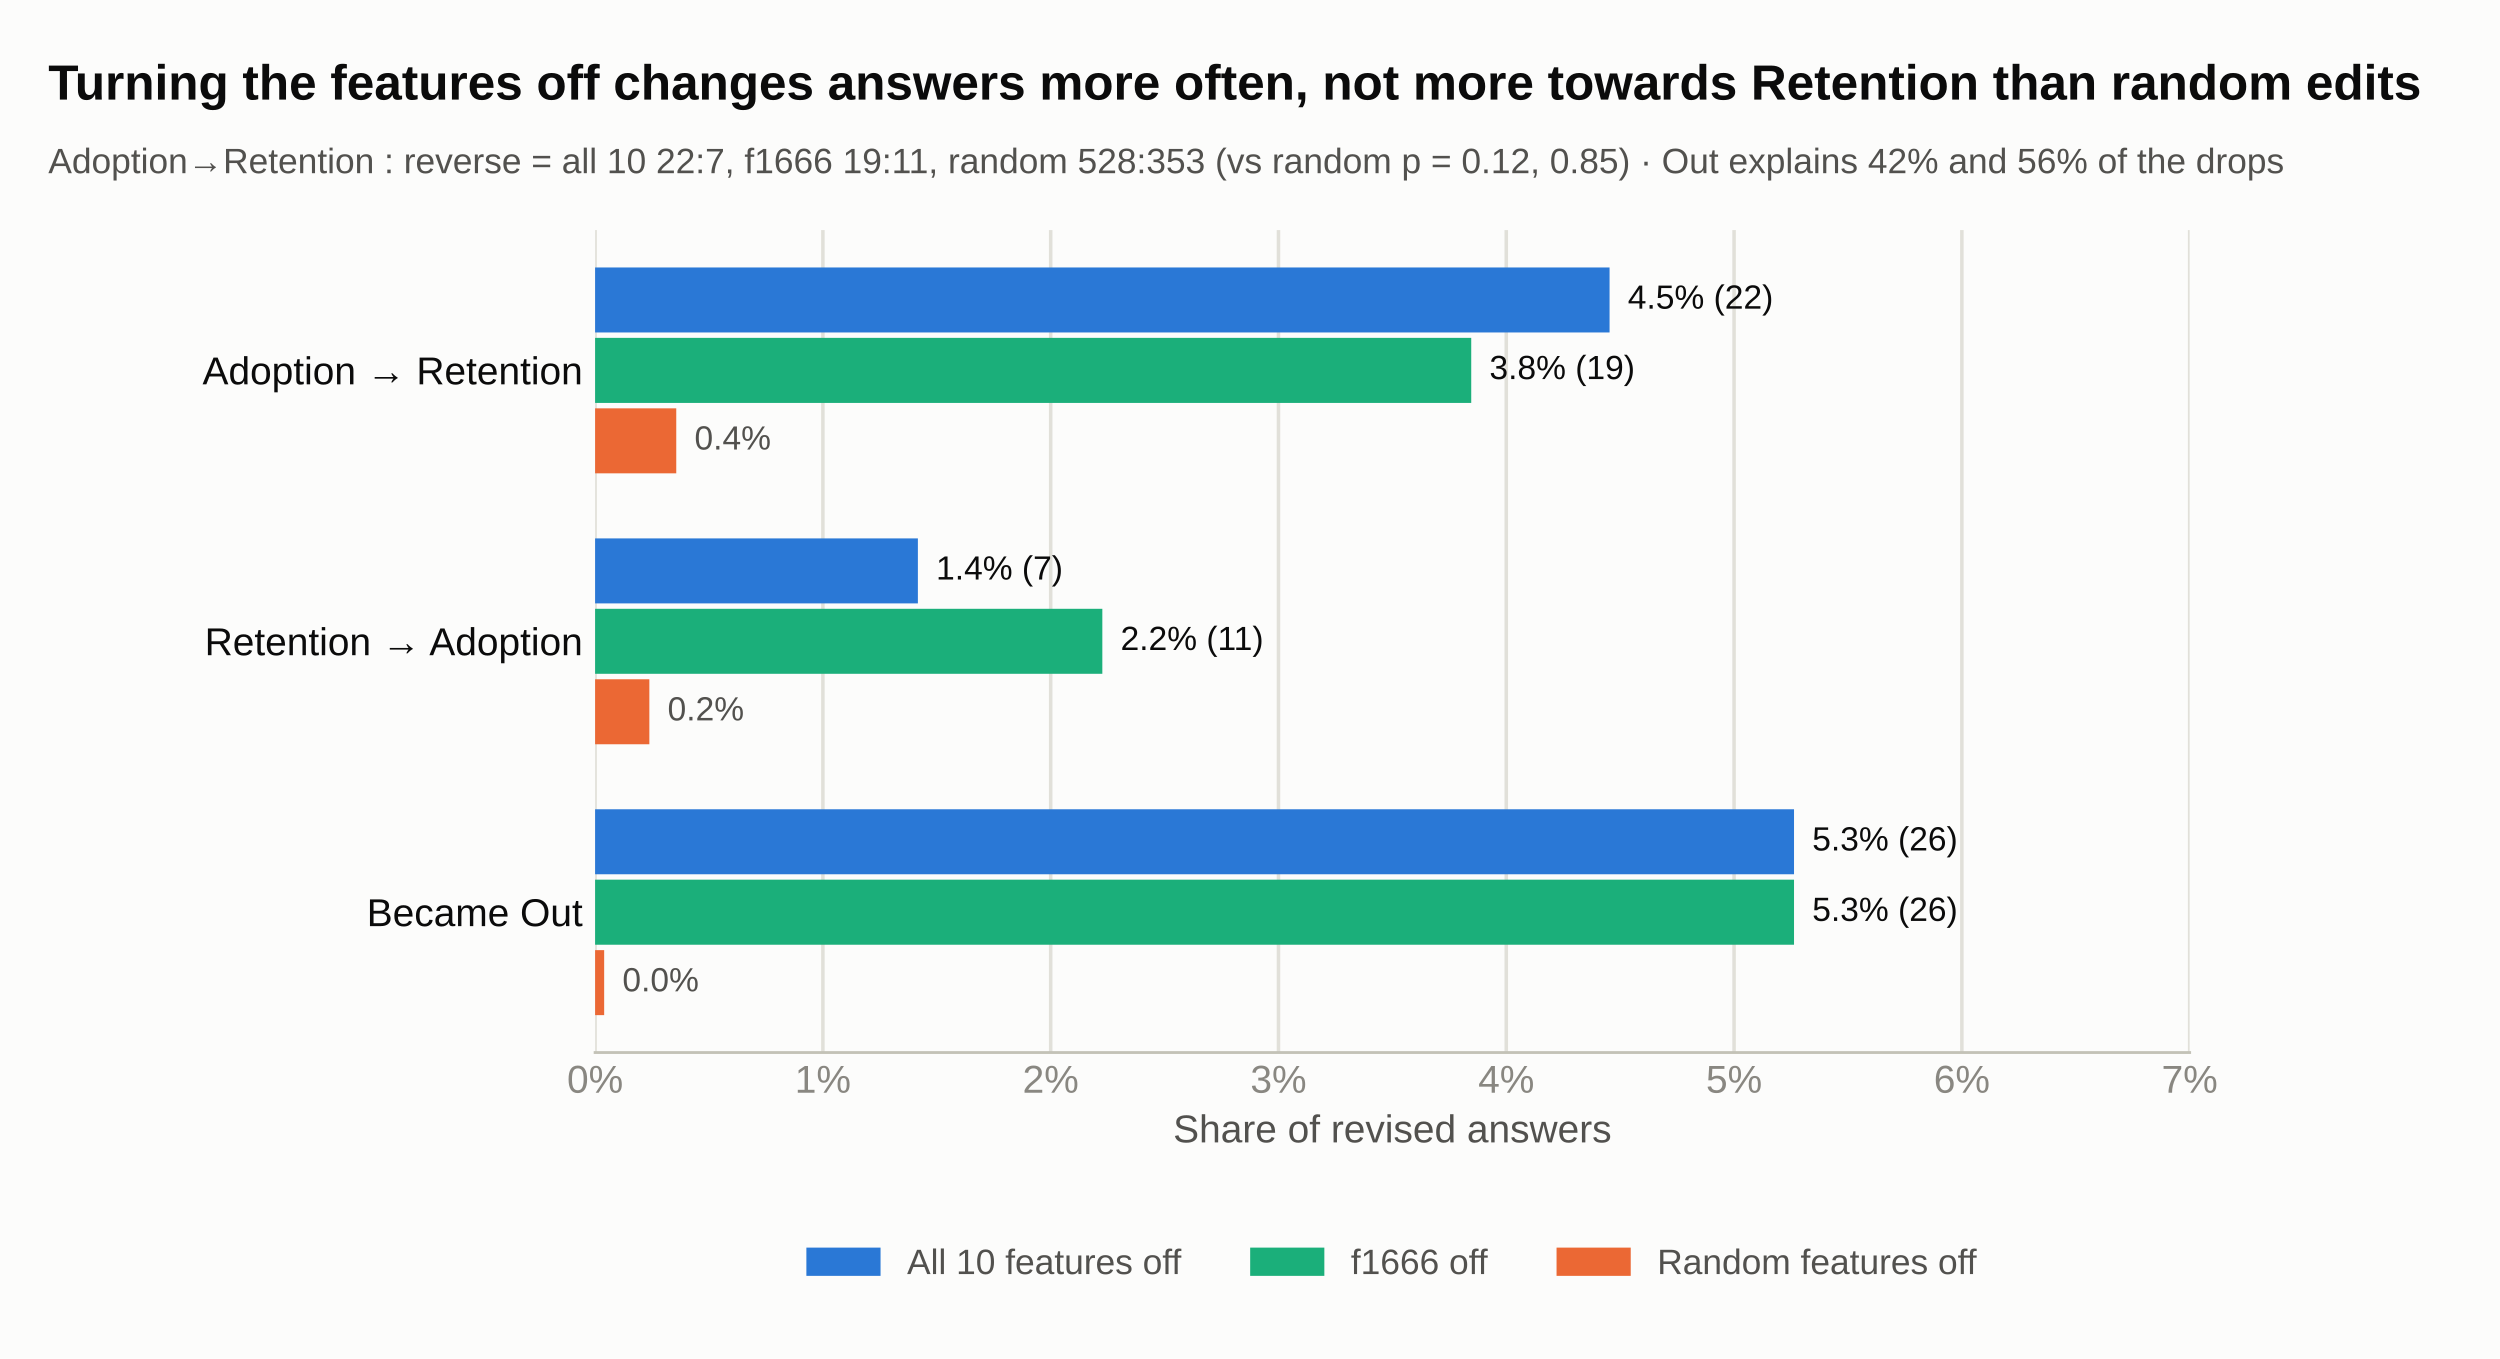
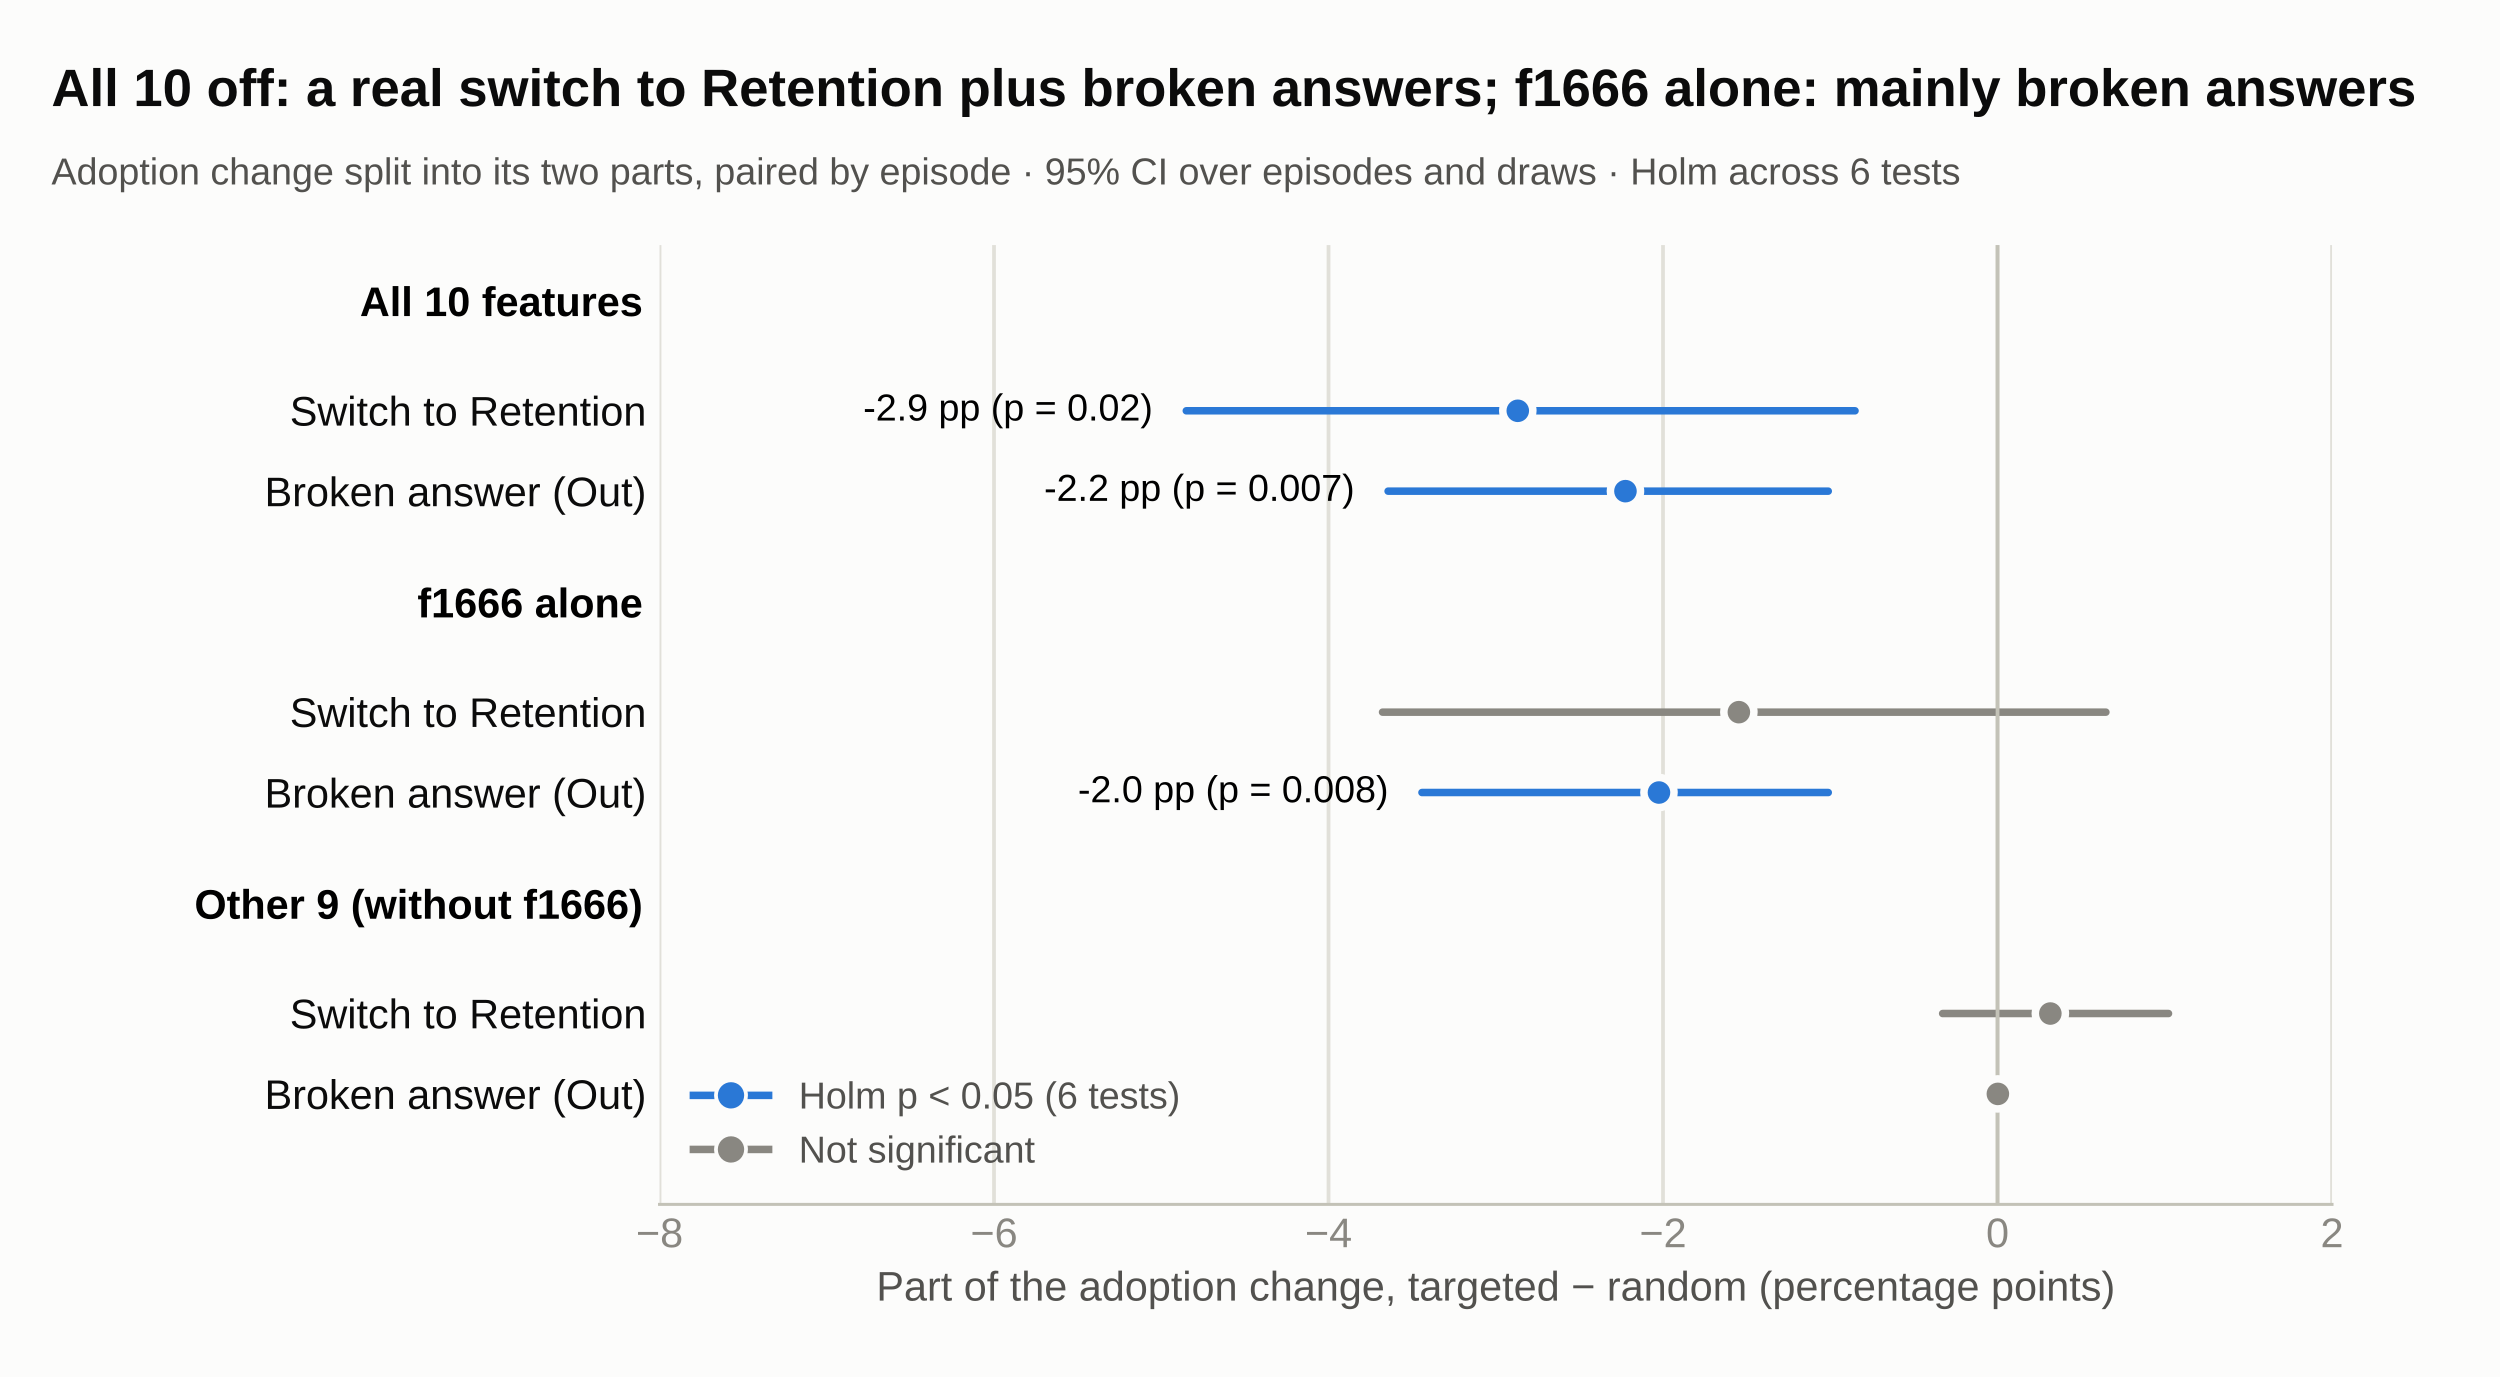
- <svg xmlns="http://www.w3.org/2000/svg" width="707.781pt" height="384.701pt" viewBox="0 0 707.781 384.701" version="1.1">
+ <svg xmlns="http://www.w3.org/2000/svg" xmlns:xlink="http://www.w3.org/1999/xlink" width="664.572pt" height="366.045pt" viewBox="0 0 664.572 366.045" version="1.1">
  <defs>
    <style type="text/css">*{stroke-linejoin: round; stroke-linecap: butt}</style>
  </defs>
  <g id="figure_1">
    <g id="patch_1">
-       <path d="M 0 384.701  L 707.781 384.701  L 707.781 0  L 0 0  z " style="fill: #fcfcfb" />
+       <path d="M 0 366.045  L 664.572 366.045  L 664.572 0  L 0 0  z " style="fill: #fcfcfb" />
    </g>
    <g id="axes_1">
      <g id="patch_2">
-         <path d="M 168.48 297.986  L 619.92 297.986  L 619.92 65.138  L 168.48 65.138  z " style="fill: #fcfcfb" />
+         <path d="M 175.32 320.162  L 619.92 320.162  L 619.92 65.138  L 175.32 65.138  z " style="fill: #fcfcfb" />
      </g>
      <g id="matplotlib.axis_1">
        <g id="xtick_1">
          <g id="line2d_1">
-             <path d="M 168.48 297.986  L 168.48 65.138  " clip-path="url(#pa15f0ec757)" style="fill: none; stroke: #e1e0d9; stroke-linecap: square" />
+             <path d="M 175.32 320.162  L 175.32 65.138  " clip-path="url(#p5a565fdcf6)" style="fill: none; stroke: #e1e0d9; stroke-linecap: square" />
          </g>
          <g id="line2d_2" />
          <g id="text_1">
-             <text style="font-size: 11px; font-family: 'Arial', 'DejaVu Sans'; text-anchor: middle; fill: #898781" x="168.48" y="309.36" transform="rotate(-0 168.48 309.3597)">0%</text>
+             <text style="font-size: 11px; font-family: 'Arial', 'DejaVu Sans'; text-anchor: middle; fill: #898781" x="175.32" y="331.536" transform="rotate(-0 175.32 331.5357)">−8</text>
          </g>
        </g>
        <g id="xtick_2">
          <g id="line2d_3">
-             <path d="M 232.971 297.986  L 232.971 65.138  " clip-path="url(#pa15f0ec757)" style="fill: none; stroke: #e1e0d9; stroke-linecap: square" />
+             <path d="M 264.24 320.162  L 264.24 65.138  " clip-path="url(#p5a565fdcf6)" style="fill: none; stroke: #e1e0d9; stroke-linecap: square" />
          </g>
          <g id="line2d_4" />
          <g id="text_2">
-             <text style="font-size: 11px; font-family: 'Arial', 'DejaVu Sans'; text-anchor: middle; fill: #898781" x="232.971" y="309.36" transform="rotate(-0 232.9714 309.3597)">1%</text>
+             <text style="font-size: 11px; font-family: 'Arial', 'DejaVu Sans'; text-anchor: middle; fill: #898781" x="264.24" y="331.536" transform="rotate(-0 264.24 331.5357)">−6</text>
          </g>
        </g>
        <g id="xtick_3">
          <g id="line2d_5">
-             <path d="M 297.463 297.986  L 297.463 65.138  " clip-path="url(#pa15f0ec757)" style="fill: none; stroke: #e1e0d9; stroke-linecap: square" />
+             <path d="M 353.16 320.162  L 353.16 65.138  " clip-path="url(#p5a565fdcf6)" style="fill: none; stroke: #e1e0d9; stroke-linecap: square" />
          </g>
          <g id="line2d_6" />
          <g id="text_3">
-             <text style="font-size: 11px; font-family: 'Arial', 'DejaVu Sans'; text-anchor: middle; fill: #898781" x="297.463" y="309.36" transform="rotate(-0 297.4629 309.3597)">2%</text>
+             <text style="font-size: 11px; font-family: 'Arial', 'DejaVu Sans'; text-anchor: middle; fill: #898781" x="353.16" y="331.536" transform="rotate(-0 353.16 331.5357)">−4</text>
          </g>
        </g>
        <g id="xtick_4">
          <g id="line2d_7">
-             <path d="M 361.954 297.986  L 361.954 65.138  " clip-path="url(#pa15f0ec757)" style="fill: none; stroke: #e1e0d9; stroke-linecap: square" />
+             <path d="M 442.08 320.162  L 442.08 65.138  " clip-path="url(#p5a565fdcf6)" style="fill: none; stroke: #e1e0d9; stroke-linecap: square" />
          </g>
          <g id="line2d_8" />
          <g id="text_4">
-             <text style="font-size: 11px; font-family: 'Arial', 'DejaVu Sans'; text-anchor: middle; fill: #898781" x="361.954" y="309.36" transform="rotate(-0 361.9543 309.3597)">3%</text>
+             <text style="font-size: 11px; font-family: 'Arial', 'DejaVu Sans'; text-anchor: middle; fill: #898781" x="442.08" y="331.536" transform="rotate(-0 442.08 331.5357)">−2</text>
          </g>
        </g>
        <g id="xtick_5">
          <g id="line2d_9">
-             <path d="M 426.446 297.986  L 426.446 65.138  " clip-path="url(#pa15f0ec757)" style="fill: none; stroke: #e1e0d9; stroke-linecap: square" />
+             <path d="M 531 320.162  L 531 65.138  " clip-path="url(#p5a565fdcf6)" style="fill: none; stroke: #e1e0d9; stroke-linecap: square" />
          </g>
          <g id="line2d_10" />
          <g id="text_5">
-             <text style="font-size: 11px; font-family: 'Arial', 'DejaVu Sans'; text-anchor: middle; fill: #898781" x="426.446" y="309.36" transform="rotate(-0 426.4457 309.3597)">4%</text>
+             <text style="font-size: 11px; font-family: 'Arial', 'DejaVu Sans'; text-anchor: middle; fill: #898781" x="531" y="331.536" transform="rotate(-0 531 331.5357)">0</text>
          </g>
        </g>
        <g id="xtick_6">
          <g id="line2d_11">
-             <path d="M 490.937 297.986  L 490.937 65.138  " clip-path="url(#pa15f0ec757)" style="fill: none; stroke: #e1e0d9; stroke-linecap: square" />
+             <path d="M 619.92 320.162  L 619.92 65.138  " clip-path="url(#p5a565fdcf6)" style="fill: none; stroke: #e1e0d9; stroke-linecap: square" />
          </g>
          <g id="line2d_12" />
          <g id="text_6">
-             <text style="font-size: 11px; font-family: 'Arial', 'DejaVu Sans'; text-anchor: middle; fill: #898781" x="490.937" y="309.36" transform="rotate(-0 490.9371 309.3597)">5%</text>
-           </g>
-         </g>
-         <g id="xtick_7">
-           <g id="line2d_13">
-             <path d="M 555.429 297.986  L 555.429 65.138  " clip-path="url(#pa15f0ec757)" style="fill: none; stroke: #e1e0d9; stroke-linecap: square" />
-           </g>
-           <g id="line2d_14" />
-           <g id="text_7">
-             <text style="font-size: 11px; font-family: 'Arial', 'DejaVu Sans'; text-anchor: middle; fill: #898781" x="555.429" y="309.36" transform="rotate(-0 555.4286 309.3597)">6%</text>
-           </g>
-         </g>
-         <g id="xtick_8">
-           <g id="line2d_15">
-             <path d="M 619.92 297.986  L 619.92 65.138  " clip-path="url(#pa15f0ec757)" style="fill: none; stroke: #e1e0d9; stroke-linecap: square" />
-           </g>
-           <g id="line2d_16" />
-           <g id="text_8">
-             <text style="font-size: 11px; font-family: 'Arial', 'DejaVu Sans'; text-anchor: middle; fill: #898781" x="619.92" y="309.36" transform="rotate(-0 619.92 309.3597)">7%</text>
-           </g>
-         </g>
-         <g id="text_9">
-           <text style="font-size: 11px; font-family: 'Arial', 'DejaVu Sans'; text-anchor: middle; fill: #52514e" x="394.2" y="323.42" transform="rotate(-0 394.2 323.4196)">Share of revised answers</text>
+             <text style="font-size: 11px; font-family: 'Arial', 'DejaVu Sans'; text-anchor: middle; fill: #898781" x="619.92" y="331.536" transform="rotate(-0 619.92 331.5357)">2</text>
+           </g>
+         </g>
+         <g id="text_7">
+           <text style="font-size: 11px; font-family: 'Arial', 'DejaVu Sans'; text-anchor: middle; fill: #52514e" x="397.62" y="345.73" transform="rotate(-0 397.62 345.7296)">Part of the adoption change, targeted − random (percentage points)</text>
        </g>
      </g>
      <g id="matplotlib.axis_2">
        <g id="ytick_1">
+           <g id="line2d_13" />
+           <g id="text_8">
+             <text style="font-size: 11px; font-family: 'Arial', 'DejaVu Sans'; text-anchor: end; fill: #0b0b0b" x="171.82" y="113.137" transform="rotate(-0 171.82 113.1367)">Switch to Retention</text>
+           </g>
+         </g>
+         <g id="ytick_2">
+           <g id="line2d_14" />
+           <g id="text_9">
+             <text style="font-size: 11px; font-family: 'Arial', 'DejaVu Sans'; text-anchor: end; fill: #0b0b0b" x="171.82" y="134.57" transform="rotate(-0 171.82 134.5704)">Broken answer (Out)</text>
+           </g>
+         </g>
+         <g id="ytick_3">
+           <g id="line2d_15" />
+           <g id="text_10">
+             <text style="font-size: 11px; font-family: 'Arial', 'DejaVu Sans'; text-anchor: end; fill: #0b0b0b" x="171.82" y="193.249" transform="rotate(-0 171.82 193.2489)">Switch to Retention</text>
+           </g>
+         </g>
+         <g id="ytick_4">
+           <g id="line2d_16" />
+           <g id="text_11">
+             <text style="font-size: 11px; font-family: 'Arial', 'DejaVu Sans'; text-anchor: end; fill: #0b0b0b" x="171.82" y="214.683" transform="rotate(-0 171.82 214.6826)">Broken answer (Out)</text>
+           </g>
+         </g>
+         <g id="ytick_5">
          <g id="line2d_17" />
-           <g id="text_10">
-             <text style="font-size: 11px; font-family: 'Arial', 'DejaVu Sans'; text-anchor: end; fill: #0b0b0b" x="164.98" y="108.803" transform="rotate(-0 164.98 108.8033)">Adoption → Retention</text>
-           </g>
-         </g>
-         <g id="ytick_2">
+           <g id="text_12">
+             <text style="font-size: 11px; font-family: 'Arial', 'DejaVu Sans'; text-anchor: end; fill: #0b0b0b" x="171.82" y="273.361" transform="rotate(-0 171.82 273.3612)">Switch to Retention</text>
+           </g>
+         </g>
+         <g id="ytick_6">
          <g id="line2d_18" />
-           <g id="text_11">
-             <text style="font-size: 11px; font-family: 'Arial', 'DejaVu Sans'; text-anchor: end; fill: #0b0b0b" x="164.98" y="185.499" transform="rotate(-0 164.98 185.4989)">Retention → Adoption</text>
-           </g>
-         </g>
-         <g id="ytick_3">
-           <g id="line2d_19" />
-           <g id="text_12">
-             <text style="font-size: 11px; font-family: 'Arial', 'DejaVu Sans'; text-anchor: end; fill: #0b0b0b" x="164.98" y="262.195" transform="rotate(-0 164.98 262.1946)">Became Out</text>
-           </g>
-         </g>
+           <g id="text_13">
+             <text style="font-size: 11px; font-family: 'Arial', 'DejaVu Sans'; text-anchor: end; fill: #0b0b0b" x="171.82" y="294.795" transform="rotate(-0 171.82 294.7949)">Broken answer (Out)</text>
+           </g>
+         </g>
+       </g>
+       <g id="line2d_19">
+         <path d="M 315.356 109.2  L 493.117 109.2  " clip-path="url(#p5a565fdcf6)" style="fill: none; stroke: #2a78d6; stroke-width: 2; stroke-linecap: round" />
+       </g>
+       <g id="line2d_20">
+         <path d="M 369 130.563  L 486 130.563  " clip-path="url(#p5a565fdcf6)" style="fill: none; stroke: #2a78d6; stroke-width: 2; stroke-linecap: round" />
+       </g>
+       <g id="line2d_21">
+         <path d="M 367.522 189.312  L 559.802 189.312  " clip-path="url(#p5a565fdcf6)" style="fill: none; stroke: #898781; stroke-width: 2; stroke-linecap: round" />
+       </g>
+       <g id="line2d_22">
+         <path d="M 378 210.675  L 486 210.675  " clip-path="url(#p5a565fdcf6)" style="fill: none; stroke: #2a78d6; stroke-width: 2; stroke-linecap: round" />
+       </g>
+       <g id="line2d_23">
+         <path d="M 516.413 269.424  L 576.45 269.424  " clip-path="url(#p5a565fdcf6)" style="fill: none; stroke: #898781; stroke-width: 2; stroke-linecap: round" />
+       </g>
+       <g id="line2d_24">
+         <path d="M 531 290.788  L 531.54 290.788  " clip-path="url(#p5a565fdcf6)" style="fill: none; stroke: #898781; stroke-width: 2; stroke-linecap: round" />
+       </g>
+       <g id="line2d_25">
+         <path d="M 531 320.162  L 531 65.138  " clip-path="url(#p5a565fdcf6)" style="fill: none; stroke: #c3c2b7; stroke-linecap: square" />
      </g>
      <g id="patch_3">
-         <path d="M 168.48 75.722  L 455.689 75.722  L 455.689 94.129  L 168.48 94.129  z " clip-path="url(#pa15f0ec757)" style="fill: #2a78d6" />
-       </g>
-       <g id="patch_4">
-         <path d="M 168.48 152.418  L 259.865 152.418  L 259.865 170.825  L 168.48 170.825  z " clip-path="url(#pa15f0ec757)" style="fill: #2a78d6" />
-       </g>
-       <g id="patch_5">
-         <path d="M 168.48 229.113  L 507.909 229.113  L 507.909 247.52  L 168.48 247.52  z " clip-path="url(#pa15f0ec757)" style="fill: #2a78d6" />
-       </g>
-       <g id="patch_6">
-         <path d="M 168.48 95.663  L 416.524 95.663  L 416.524 114.07  L 168.48 114.07  z " clip-path="url(#pa15f0ec757)" style="fill: #1baf7a" />
-       </g>
-       <g id="patch_7">
-         <path d="M 168.48 172.359  L 312.084 172.359  L 312.084 190.766  L 168.48 190.766  z " clip-path="url(#pa15f0ec757)" style="fill: #1baf7a" />
-       </g>
-       <g id="patch_8">
-         <path d="M 168.48 249.054  L 507.909 249.054  L 507.909 267.461  L 168.48 267.461  z " clip-path="url(#pa15f0ec757)" style="fill: #1baf7a" />
-       </g>
-       <g id="patch_9">
-         <path d="M 168.48 115.604  L 191.457 115.604  L 191.457 134.011  L 168.48 134.011  z " clip-path="url(#pa15f0ec757)" style="fill: #eb6834" />
-       </g>
-       <g id="patch_10">
-         <path d="M 168.48 192.3  L 183.841 192.3  L 183.841 210.706  L 168.48 210.706  z " clip-path="url(#pa15f0ec757)" style="fill: #eb6834" />
-       </g>
-       <g id="patch_11">
-         <path d="M 168.48 268.995  L 171.047 268.995  L 171.047 287.402  L 168.48 287.402  z " clip-path="url(#pa15f0ec757)" style="fill: #eb6834" />
-       </g>
-       <g id="patch_12">
-         <path d="M 168.48 297.986  L 619.92 297.986  " style="fill: none; stroke: #c3c2b7; stroke-width: 0.8; stroke-linejoin: miter; stroke-linecap: square" />
-       </g>
-       <g id="text_13">
-         <text style="font-size: 9.5px; font-family: 'Arial', 'DejaVu Sans'; text-anchor: start; fill: #0b0b0b" x="460.848" y="87.384" transform="rotate(-0 460.8481 87.38373)">4.5%  (22)</text>
+         <path d="M 175.32 320.162  L 619.92 320.162  " style="fill: none; stroke: #c3c2b7; stroke-width: 0.8; stroke-linejoin: miter; stroke-linecap: square" />
      </g>
      <g id="text_14">
-         <text style="font-size: 9.5px; font-family: 'Arial', 'DejaVu Sans'; text-anchor: start; fill: #0b0b0b" x="265.024" y="164.079" transform="rotate(-0 265.0239 164.0794)">1.4%  (7)</text>
+         <text style="font-weight: 700; font-size: 11px; font-family: 'Arial', 'DejaVu Sans'; text-anchor: end" x="170.874" y="84.012" transform="rotate(-0 170.874 84.01198)">All 10 features</text>
+       </g>
+       <g id="PathCollection_1">
+         <defs>
+           <path id="m8d610d7382" d="M 0 4  C 1.061 4 2.078 3.579 2.828 2.828  C 3.579 2.078 4 1.061 4 0  C 4 -1.061 3.579 -2.078 2.828 -2.828  C 2.078 -3.579 1.061 -4 0 -4  C -1.061 -4 -2.078 -3.579 -2.828 -2.828  C -3.579 -2.078 -4 -1.061 -4 0  C -4 1.061 -3.579 2.078 -2.828 2.828  C -2.078 3.579 -1.061 4 0 4  z " style="stroke: #fcfcfb; stroke-width: 2" />
+         </defs>
+         <g clip-path="url(#p5a565fdcf6)">
+           <use xlink:href="#m8d610d7382" x="403.47" y="109.2" style="fill: #2a78d6; stroke: #fcfcfb; stroke-width: 2" />
+         </g>
      </g>
      <g id="text_15">
-         <text style="font-size: 9.5px; font-family: 'Arial', 'DejaVu Sans'; text-anchor: start; fill: #0b0b0b" x="513.068" y="240.775" transform="rotate(-0 513.0679 240.775)">5.3%  (26)</text>
+         <text style="font-size: 10px; font-family: 'Arial', 'DejaVu Sans'; text-anchor: end" x="306.464" y="111.787" transform="rotate(-0 306.4635 111.7874)">-2.9 pp  (p = 0.02)</text>
+       </g>
+       <g id="PathCollection_2">
+         <g clip-path="url(#p5a565fdcf6)">
+           <use xlink:href="#m8d610d7382" x="432.09" y="130.563" style="fill: #2a78d6; stroke: #fcfcfb; stroke-width: 2" />
+         </g>
      </g>
      <g id="text_16">
-         <text style="font-size: 9.5px; font-family: 'Arial', 'DejaVu Sans'; text-anchor: start; fill: #0b0b0b" x="421.683" y="107.325" transform="rotate(-0 421.6833 107.3246)">3.8%  (19)</text>
+         <text style="font-size: 10px; font-family: 'Arial', 'DejaVu Sans'; text-anchor: end" x="360.108" y="133.151" transform="rotate(-0 360.108 133.1506)">-2.2 pp  (p = 0.007)</text>
      </g>
      <g id="text_17">
-         <text style="font-size: 9.5px; font-family: 'Arial', 'DejaVu Sans'; text-anchor: start; fill: #0b0b0b" x="317.244" y="184.02" transform="rotate(-0 317.2437 184.0203)">2.2%  (11)</text>
+         <text style="font-weight: 700; font-size: 11px; font-family: 'Arial', 'DejaVu Sans'; text-anchor: end" x="170.874" y="164.124" transform="rotate(-0 170.874 164.1242)">f1666 alone</text>
+       </g>
+       <g id="PathCollection_3">
+         <defs>
+           <path id="md43c8fdd2f" d="M 0 4  C 1.061 4 2.078 3.579 2.828 2.828  C 3.579 2.078 4 1.061 4 0  C 4 -1.061 3.579 -2.078 2.828 -2.828  C 2.078 -3.579 1.061 -4 0 -4  C -1.061 -4 -2.078 -3.579 -2.828 -2.828  C -3.579 -2.078 -4 -1.061 -4 0  C -4 1.061 -3.579 2.078 -2.828 2.828  C -2.078 3.579 -1.061 4 0 4  z " style="stroke: #fcfcfb; stroke-width: 2" />
+         </defs>
+         <g clip-path="url(#p5a565fdcf6)">
+           <use xlink:href="#md43c8fdd2f" x="462.24" y="189.312" style="fill: #898781; stroke: #fcfcfb; stroke-width: 2" />
+         </g>
+       </g>
+       <g id="PathCollection_4">
+         <g clip-path="url(#p5a565fdcf6)">
+           <use xlink:href="#m8d610d7382" x="441" y="210.675" style="fill: #2a78d6; stroke: #fcfcfb; stroke-width: 2" />
+         </g>
      </g>
      <g id="text_18">
-         <text style="font-size: 9.5px; font-family: 'Arial', 'DejaVu Sans'; text-anchor: start; fill: #0b0b0b" x="513.068" y="260.716" transform="rotate(-0 513.0679 260.7159)">5.3%  (26)</text>
+         <text style="font-size: 10px; font-family: 'Arial', 'DejaVu Sans'; text-anchor: end" x="369.108" y="213.263" transform="rotate(-0 369.108 213.2629)">-2.0 pp  (p = 0.008)</text>
      </g>
      <g id="text_19">
-         <text style="font-size: 9.5px; font-family: 'Arial', 'DejaVu Sans'; text-anchor: start; fill: #52514e" x="196.616" y="127.263" transform="rotate(-0 196.616 127.2632)">0.4%</text>
+         <text style="font-weight: 700; font-size: 11px; font-family: 'Arial', 'DejaVu Sans'; text-anchor: end" x="170.874" y="244.231" transform="rotate(-0 170.874 244.2313)">Other 9 (without f1666)</text>
+       </g>
+       <g id="PathCollection_5">
+         <g clip-path="url(#p5a565fdcf6)">
+           <use xlink:href="#md43c8fdd2f" x="545.04" y="269.424" style="fill: #898781; stroke: #fcfcfb; stroke-width: 2" />
+         </g>
+       </g>
+       <g id="PathCollection_6">
+         <g clip-path="url(#p5a565fdcf6)">
+           <use xlink:href="#md43c8fdd2f" x="531.09" y="290.788" style="fill: #898781; stroke: #fcfcfb; stroke-width: 2" />
+         </g>
      </g>
      <g id="text_20">
-         <text style="font-size: 9.5px; font-family: 'Arial', 'DejaVu Sans'; text-anchor: start; fill: #52514e" x="189.001" y="203.959" transform="rotate(-0 189.0006 203.9589)">0.2%</text>
+         <text style="font-weight: 700; font-size: 14px; font-family: 'Arial', 'DejaVu Sans'; text-anchor: start; fill: #0b0b0b" x="13.68" y="28.192" transform="rotate(-0 13.68 28.19156)">All 10 off: a real switch to Retention plus broken answers; f1666 alone: mainly broken answers</text>
      </g>
      <g id="text_21">
-         <text style="font-size: 9.5px; font-family: 'Arial', 'DejaVu Sans'; text-anchor: start; fill: #52514e" x="176.207" y="280.655" transform="rotate(-0 176.2068 280.6545)">0.0%</text>
-       </g>
-       <g id="text_22">
-         <text style="font-weight: 700; font-size: 14px; font-family: 'Arial', 'DejaVu Sans'; text-anchor: start; fill: #0b0b0b" x="13.68" y="28.192" transform="rotate(-0 13.68 28.19156)">Turning the features off changes answers more often, not more towards Retention than random edits</text>
-       </g>
-       <g id="text_23">
-         <text style="font-size: 10px; font-family: 'Arial', 'DejaVu Sans'; text-anchor: start; fill: #52514e" x="13.68" y="49.033" transform="rotate(-0 13.68 49.03344)">Adoption→Retention : reverse = all 10 22:7, f1666 19:11, random 528:353 (vs random p = 0.12, 0.85) · Out explains 42% and 56% of the drops</text>
+         <text style="font-size: 10px; font-family: 'Arial', 'DejaVu Sans'; text-anchor: start; fill: #52514e" x="13.68" y="49.033" transform="rotate(-0 13.68 49.03344)">Adoption change split into its two parts, paired by episode · 95% CI over episodes and draws · Holm across 6 tests</text>
      </g>
      <g id="legend_1">
-         <g id="patch_13">
-           <path d="M 228.796 360.714  L 248.796 360.714  L 248.796 353.714  L 228.796 353.714  z " style="fill: #2a78d6; stroke: #2a78d6; stroke-linejoin: miter" />
-         </g>
-         <g id="text_24">
-           <text style="font-size: 10px; font-family: 'Arial', 'DejaVu Sans'; text-anchor: start; fill: #52514e" x="256.796" y="360.714" transform="rotate(-0 256.7961 360.7135)">All 10 features off</text>
-         </g>
-         <g id="patch_14">
-           <path d="M 354.438 360.714  L 374.438 360.714  L 374.438 353.714  L 354.438 353.714  z " style="fill: #1baf7a; stroke: #1baf7a; stroke-linejoin: miter" />
-         </g>
-         <g id="text_25">
-           <text style="font-size: 10px; font-family: 'Arial', 'DejaVu Sans'; text-anchor: start; fill: #52514e" x="382.438" y="360.714" transform="rotate(-0 382.4383 360.7135)">f1666 off</text>
-         </g>
-         <g id="patch_15">
-           <path d="M 441.18 360.714  L 461.18 360.714  L 461.18 353.714  L 441.18 353.714  z " style="fill: #eb6834; stroke: #eb6834; stroke-linejoin: miter" />
-         </g>
-         <g id="text_26">
-           <text style="font-size: 10px; font-family: 'Arial', 'DejaVu Sans'; text-anchor: start; fill: #52514e" x="469.18" y="360.714" transform="rotate(-0 469.1805 360.7135)">Random features off</text>
+         <g id="line2d_26">
+           <path d="M 184.32 291.173  L 194.32 291.173  L 204.32 291.173  " style="fill: none; stroke: #2a78d6; stroke-width: 2; stroke-linecap: square" />
+           <defs>
+             <path id="mdc4c07a478" d="M 0 4  C 1.061 4 2.078 3.579 2.828 2.828  C 3.579 2.078 4 1.061 4 0  C 4 -1.061 3.579 -2.078 2.828 -2.828  C 2.078 -3.579 1.061 -4 0 -4  C -1.061 -4 -2.078 -3.579 -2.828 -2.828  C -3.579 -2.078 -4 -1.061 -4 0  C -4 1.061 -3.579 2.078 -2.828 2.828  C -2.078 3.579 -1.061 4 0 4  z " style="stroke: #fcfcfb" />
+           </defs>
+           <g>
+             <use xlink:href="#mdc4c07a478" x="194.32" y="291.173" style="fill: #2a78d6; stroke: #fcfcfb" />
+           </g>
+         </g>
+         <g id="text_22">
+           <text style="font-size: 10px; font-family: 'Arial', 'DejaVu Sans'; text-anchor: start; fill: #52514e" x="212.32" y="294.673" transform="rotate(-0 212.32 294.6731)">Holm p &lt; 0.05 (6 tests)</text>
+         </g>
+         <g id="line2d_27">
+           <path d="M 184.32 305.557  L 194.32 305.557  L 204.32 305.557  " style="fill: none; stroke: #898781; stroke-width: 2; stroke-linecap: square" />
+           <defs>
+             <path id="m175568ff7d" d="M 0 4  C 1.061 4 2.078 3.579 2.828 2.828  C 3.579 2.078 4 1.061 4 0  C 4 -1.061 3.579 -2.078 2.828 -2.828  C 2.078 -3.579 1.061 -4 0 -4  C -1.061 -4 -2.078 -3.579 -2.828 -2.828  C -3.579 -2.078 -4 -1.061 -4 0  C -4 1.061 -3.579 2.078 -2.828 2.828  C -2.078 3.579 -1.061 4 0 4  z " style="stroke: #fcfcfb" />
+           </defs>
+           <g>
+             <use xlink:href="#m175568ff7d" x="194.32" y="305.557" style="fill: #898781; stroke: #fcfcfb" />
+           </g>
+         </g>
+         <g id="text_23">
+           <text style="font-size: 10px; font-family: 'Arial', 'DejaVu Sans'; text-anchor: start; fill: #52514e" x="212.32" y="309.057" transform="rotate(-0 212.32 309.0574)">Not significant</text>
        </g>
      </g>
    </g>
  </g>
  <defs>
-     <clipPath id="pa15f0ec757">
-       <rect x="168.48" y="65.138" width="451.44" height="232.848" />
+     <clipPath id="p5a565fdcf6">
+       <rect x="175.32" y="65.138" width="444.6" height="255.024" />
    </clipPath>
  </defs>
</svg>
